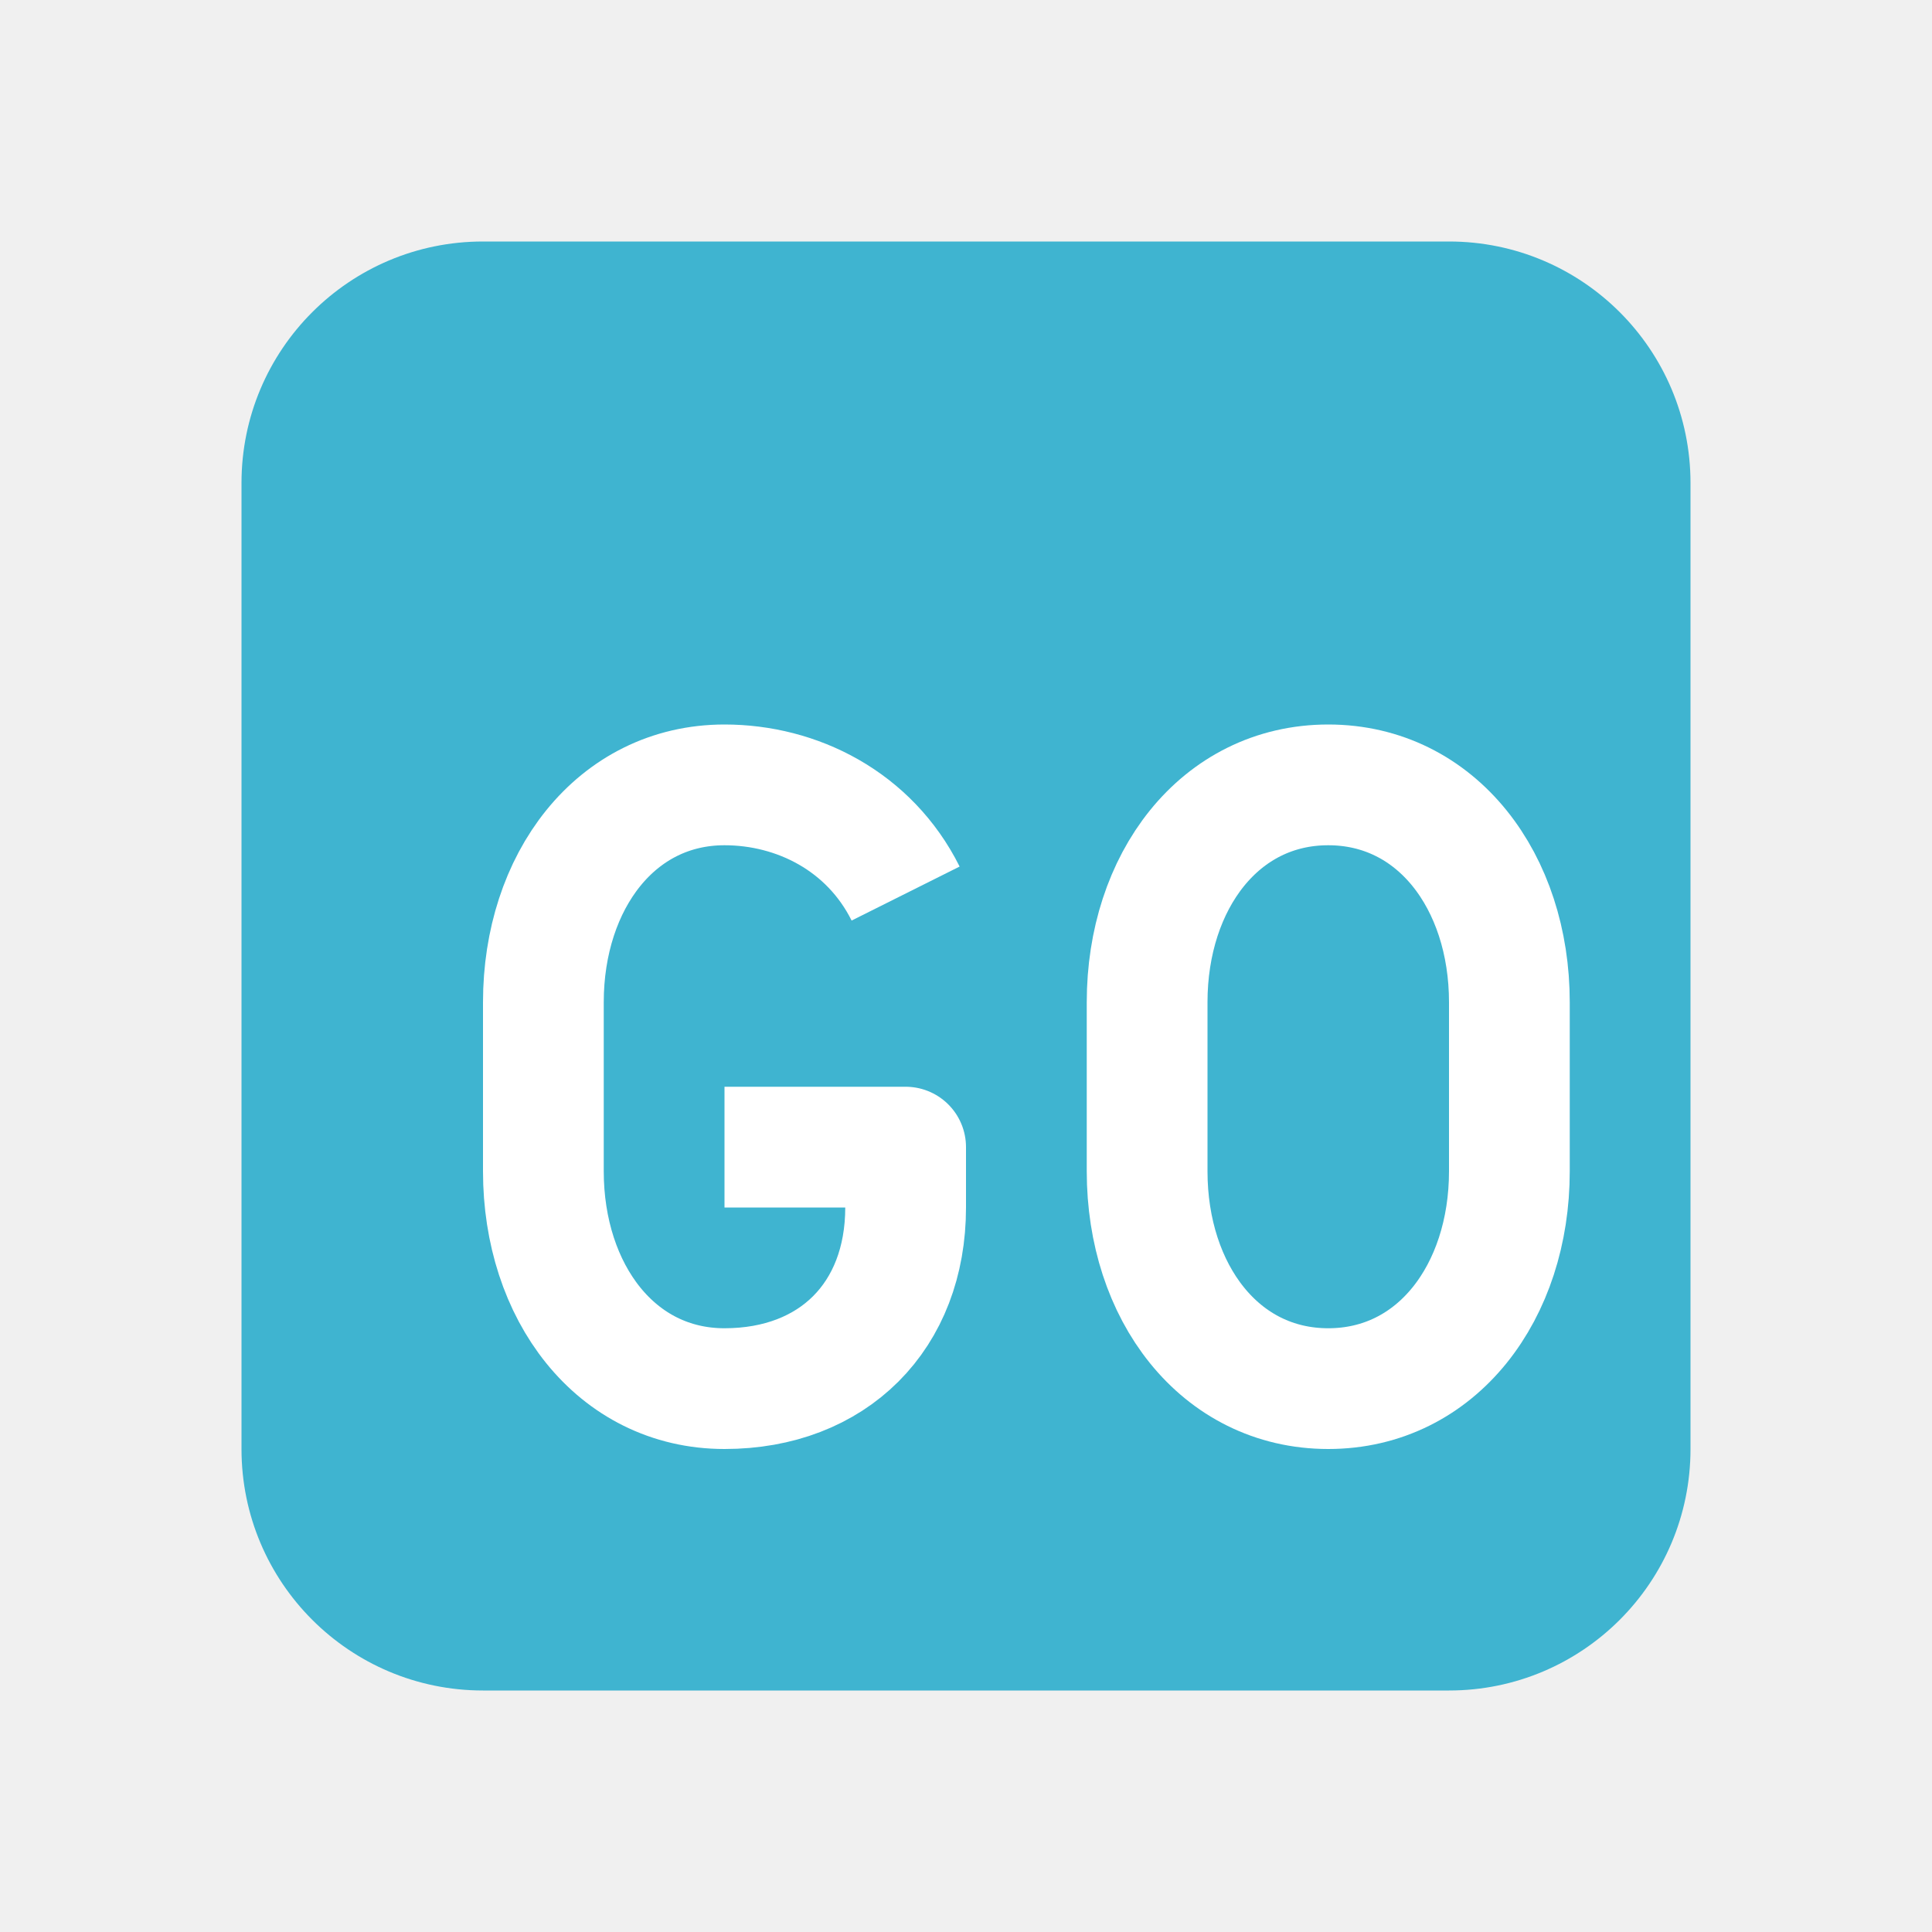
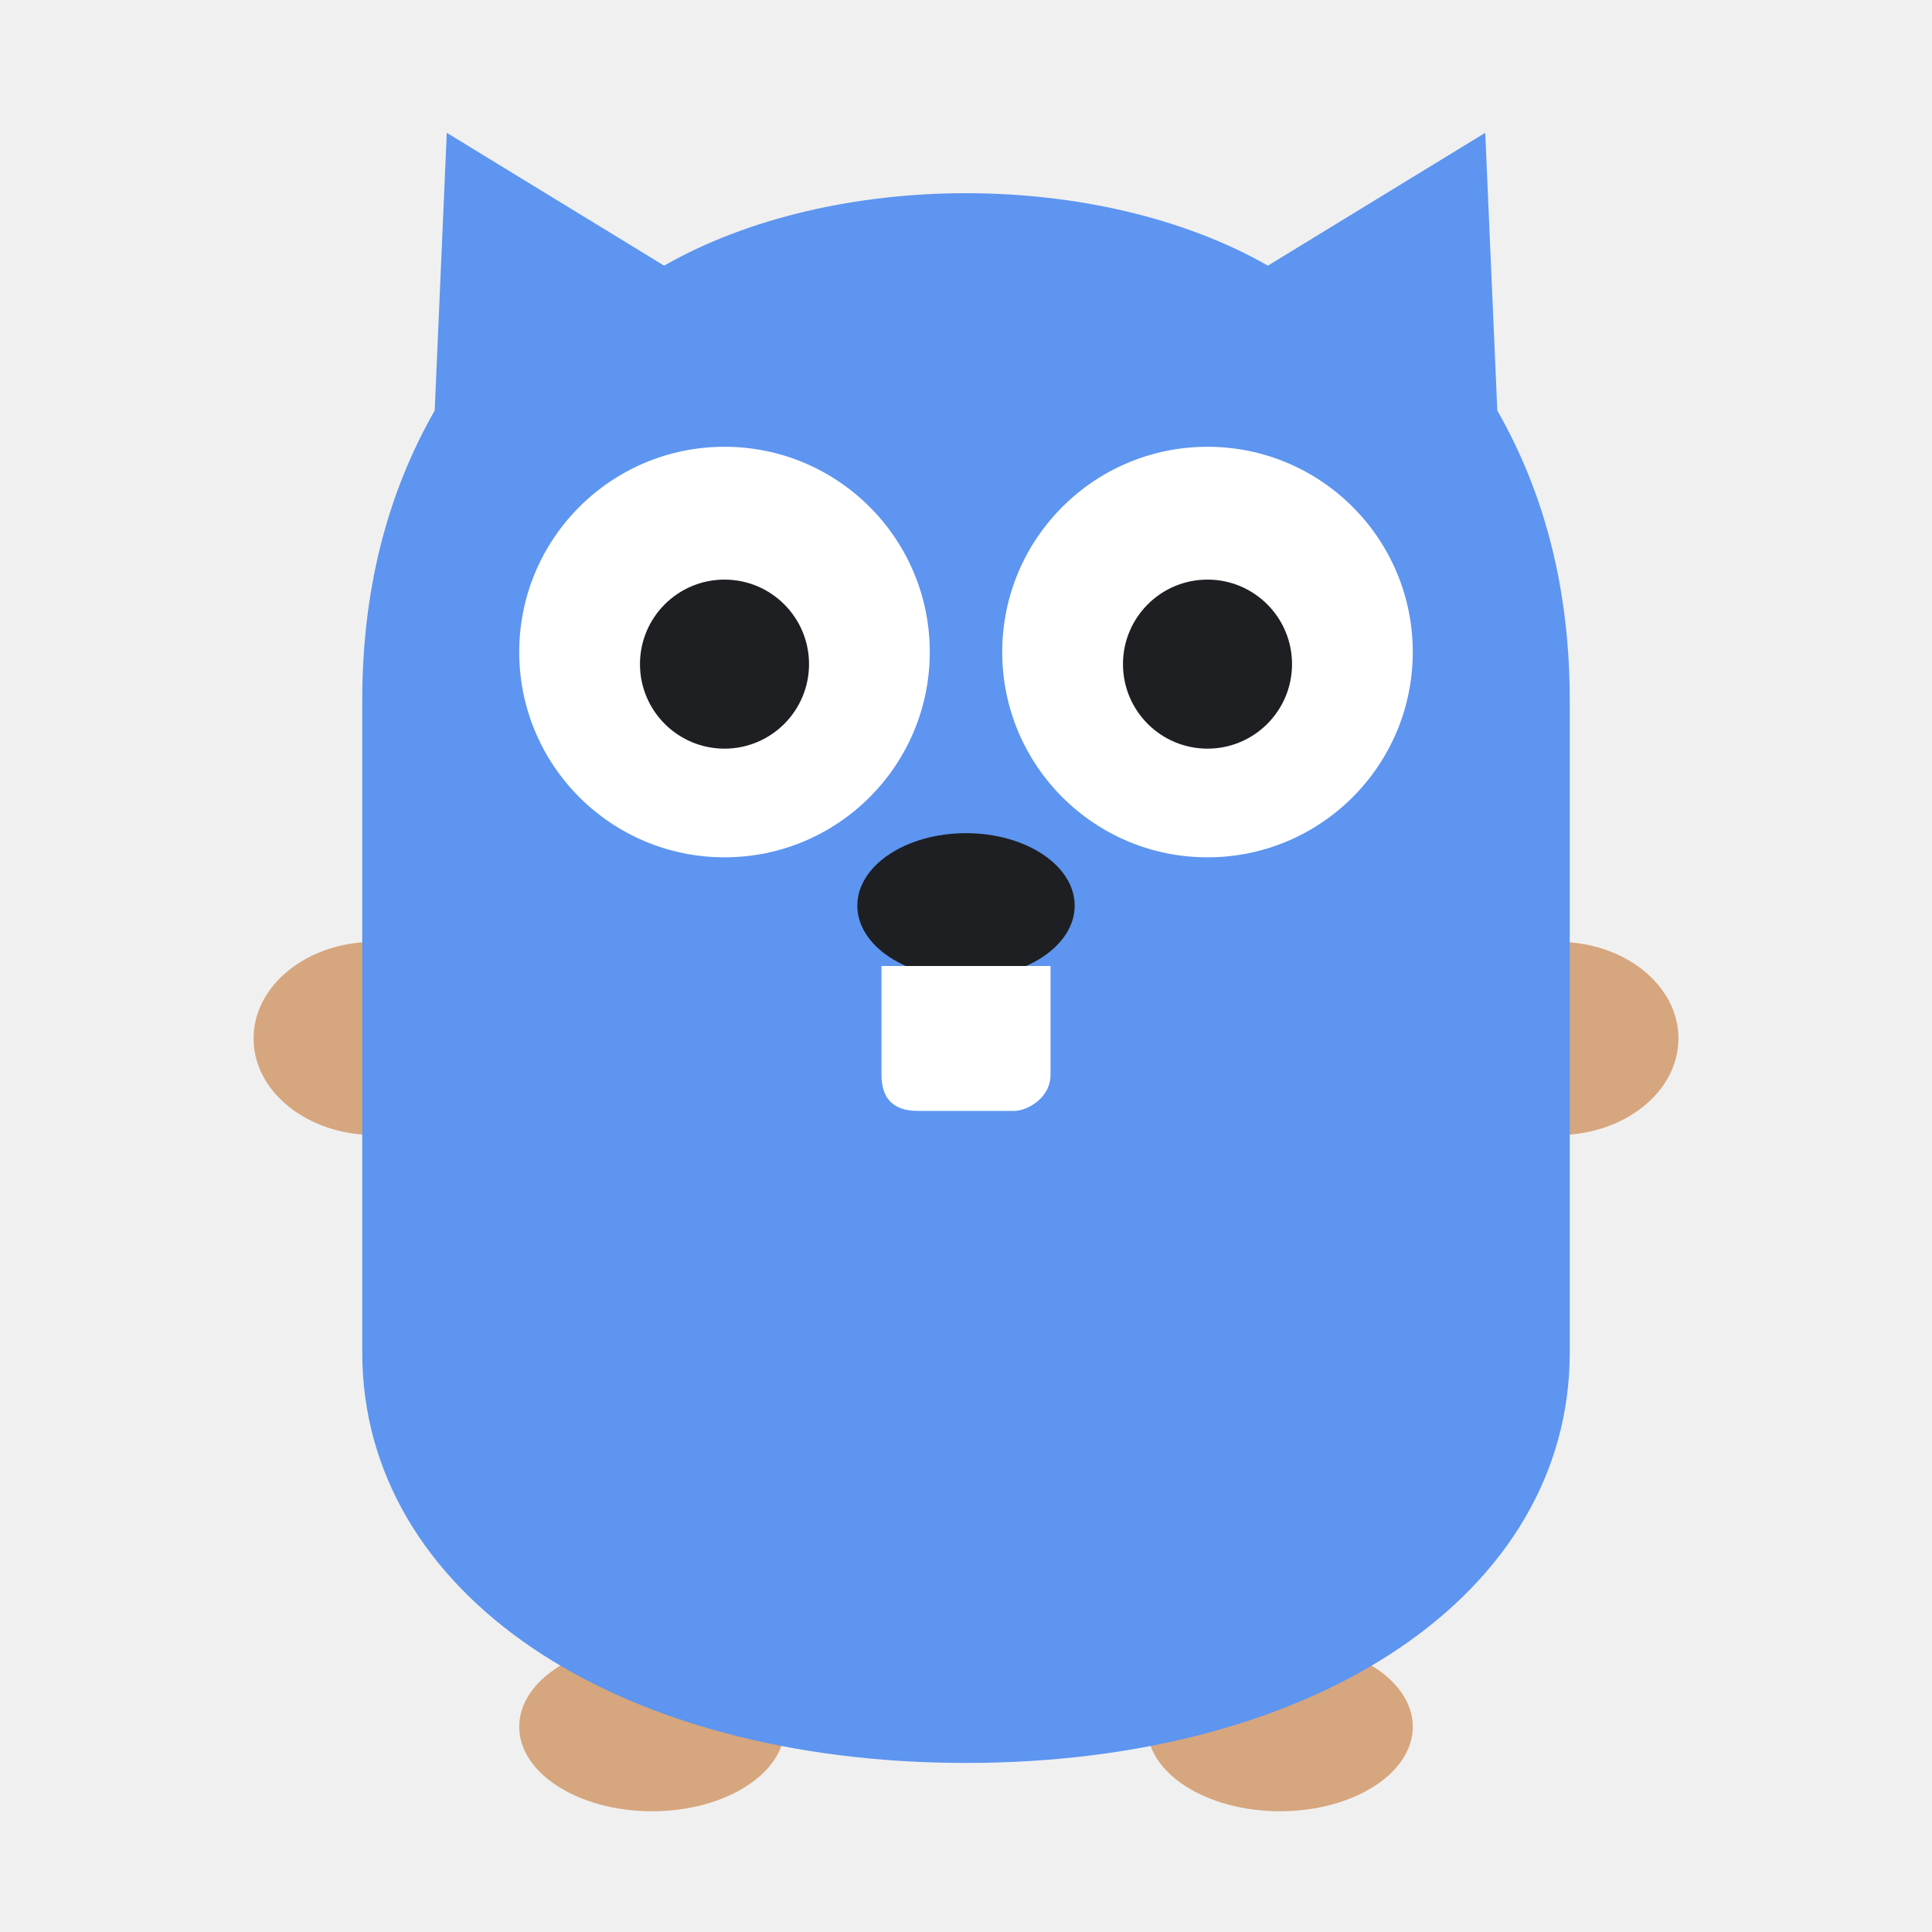
<svg xmlns="http://www.w3.org/2000/svg" width="16" height="16" viewBox="0 0 16 16" fill="none">
-   <g stroke-linejoin="round">
-     <path d="M14 4C14 2.895 13.105 2 12 2H4C2.895 2 2 2.895 2 4V12C2 13.105 2.895 14 4 14H12C13.105 14 14 13.105 14 12V4Z" fill="#3FB4D0" />
-     <path transform="translate(4 6)" d="M3.5 1.4C3.2 0.8 2.6 0.5 2 0.5C1.1 0.5 0.5 1.3 0.5 2.3V3.7C0.5 4.7 1.1 5.5 2 5.5C2.9 5.5 3.5 4.9 3.5 4V3.5H2" stroke="white" />
-     <path transform="translate(9 6)" d="M2 0.5C2.9 0.5 3.5 1.3 3.5 2.3V3.7C3.5 4.7 2.9 5.5 2 5.5C1.1 5.5 0.5 4.7 0.5 3.7V2.3C0.5 1.3 1.1 0.5 2 0.5Z" stroke="white" />
-   </g>
+   <ellipse cx="3.1" cy="8.6" rx="1" ry="0.8" fill="#D6A67E" />
+   <ellipse cx="12.9" cy="8.6" rx="1" ry="0.8" fill="#D6A67E" />
+   <ellipse cx="5.4" cy="14.3" rx="1.1" ry="0.7" fill="#D6A67E" />
+   <ellipse cx="10.6" cy="14.3" rx="1.1" ry="0.7" fill="#D6A67E" />
+   <path d="M3.6 3.4L3.7 1.1L5.5 2.2C6.2 1.8 7.1 1.6 8 1.6C8.9 1.6 9.8 1.8 10.5 2.2L12.3 1.1L12.4 3.4C12.8 4.1 13 4.9 13 5.8V11.2C13 13.2 10.9 14.6 8 14.6C5.1 14.6 3 13.2 3 11.2V5.8C3 4.9 3.2 4.1 3.6 3.4Z" fill="#5D95F0" />
+   <circle cx="6" cy="5.4" r="1.7" fill="white" />
+   <circle cx="10" cy="5.4" r="1.7" fill="white" />
+   <circle cx="6" cy="5.5" r="0.7" fill="#1E1F22" />
+   <circle cx="10" cy="5.5" r="0.7" fill="#1E1F22" />
+   <ellipse cx="8" cy="7.5" rx="0.9" ry="0.6" fill="#1E1F22" />
+   <path d="M7.3 8H8.7V8.9C8.7 9.1 8.5 9.2 8.4 9.2H7.6C7.4 9.2 7.3 9.1 7.3 8.9V8Z" fill="white" />
</svg>
